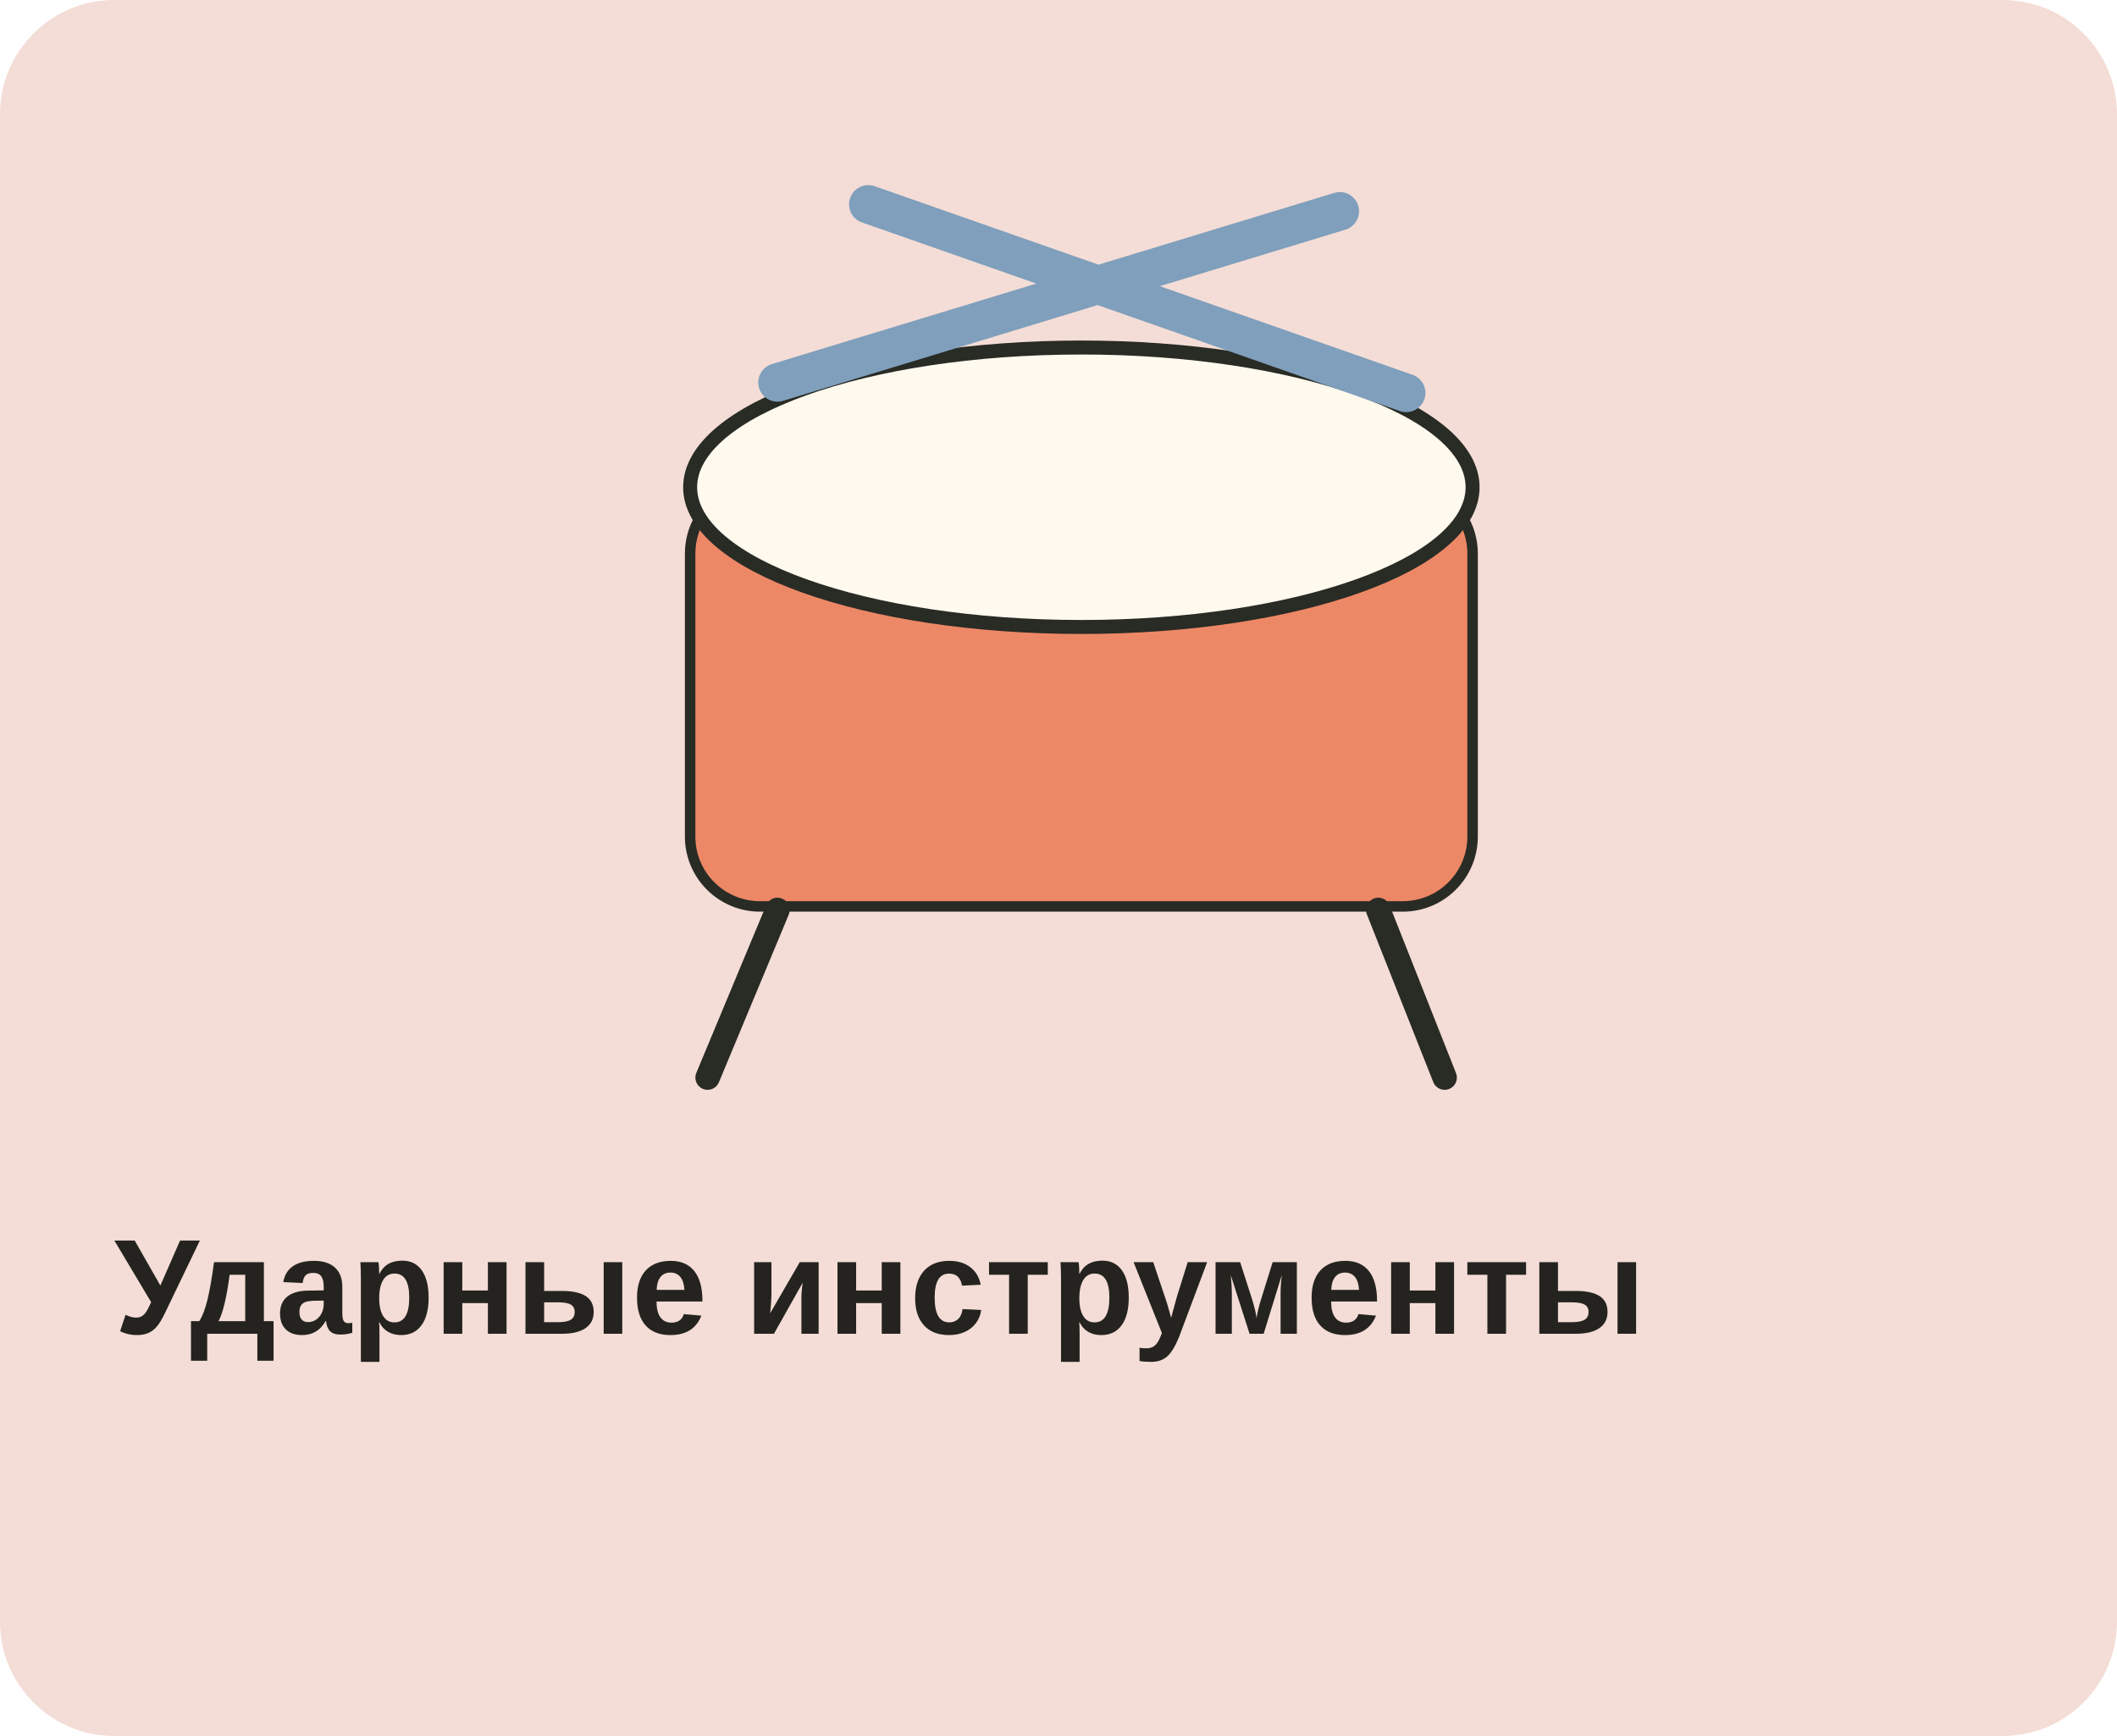
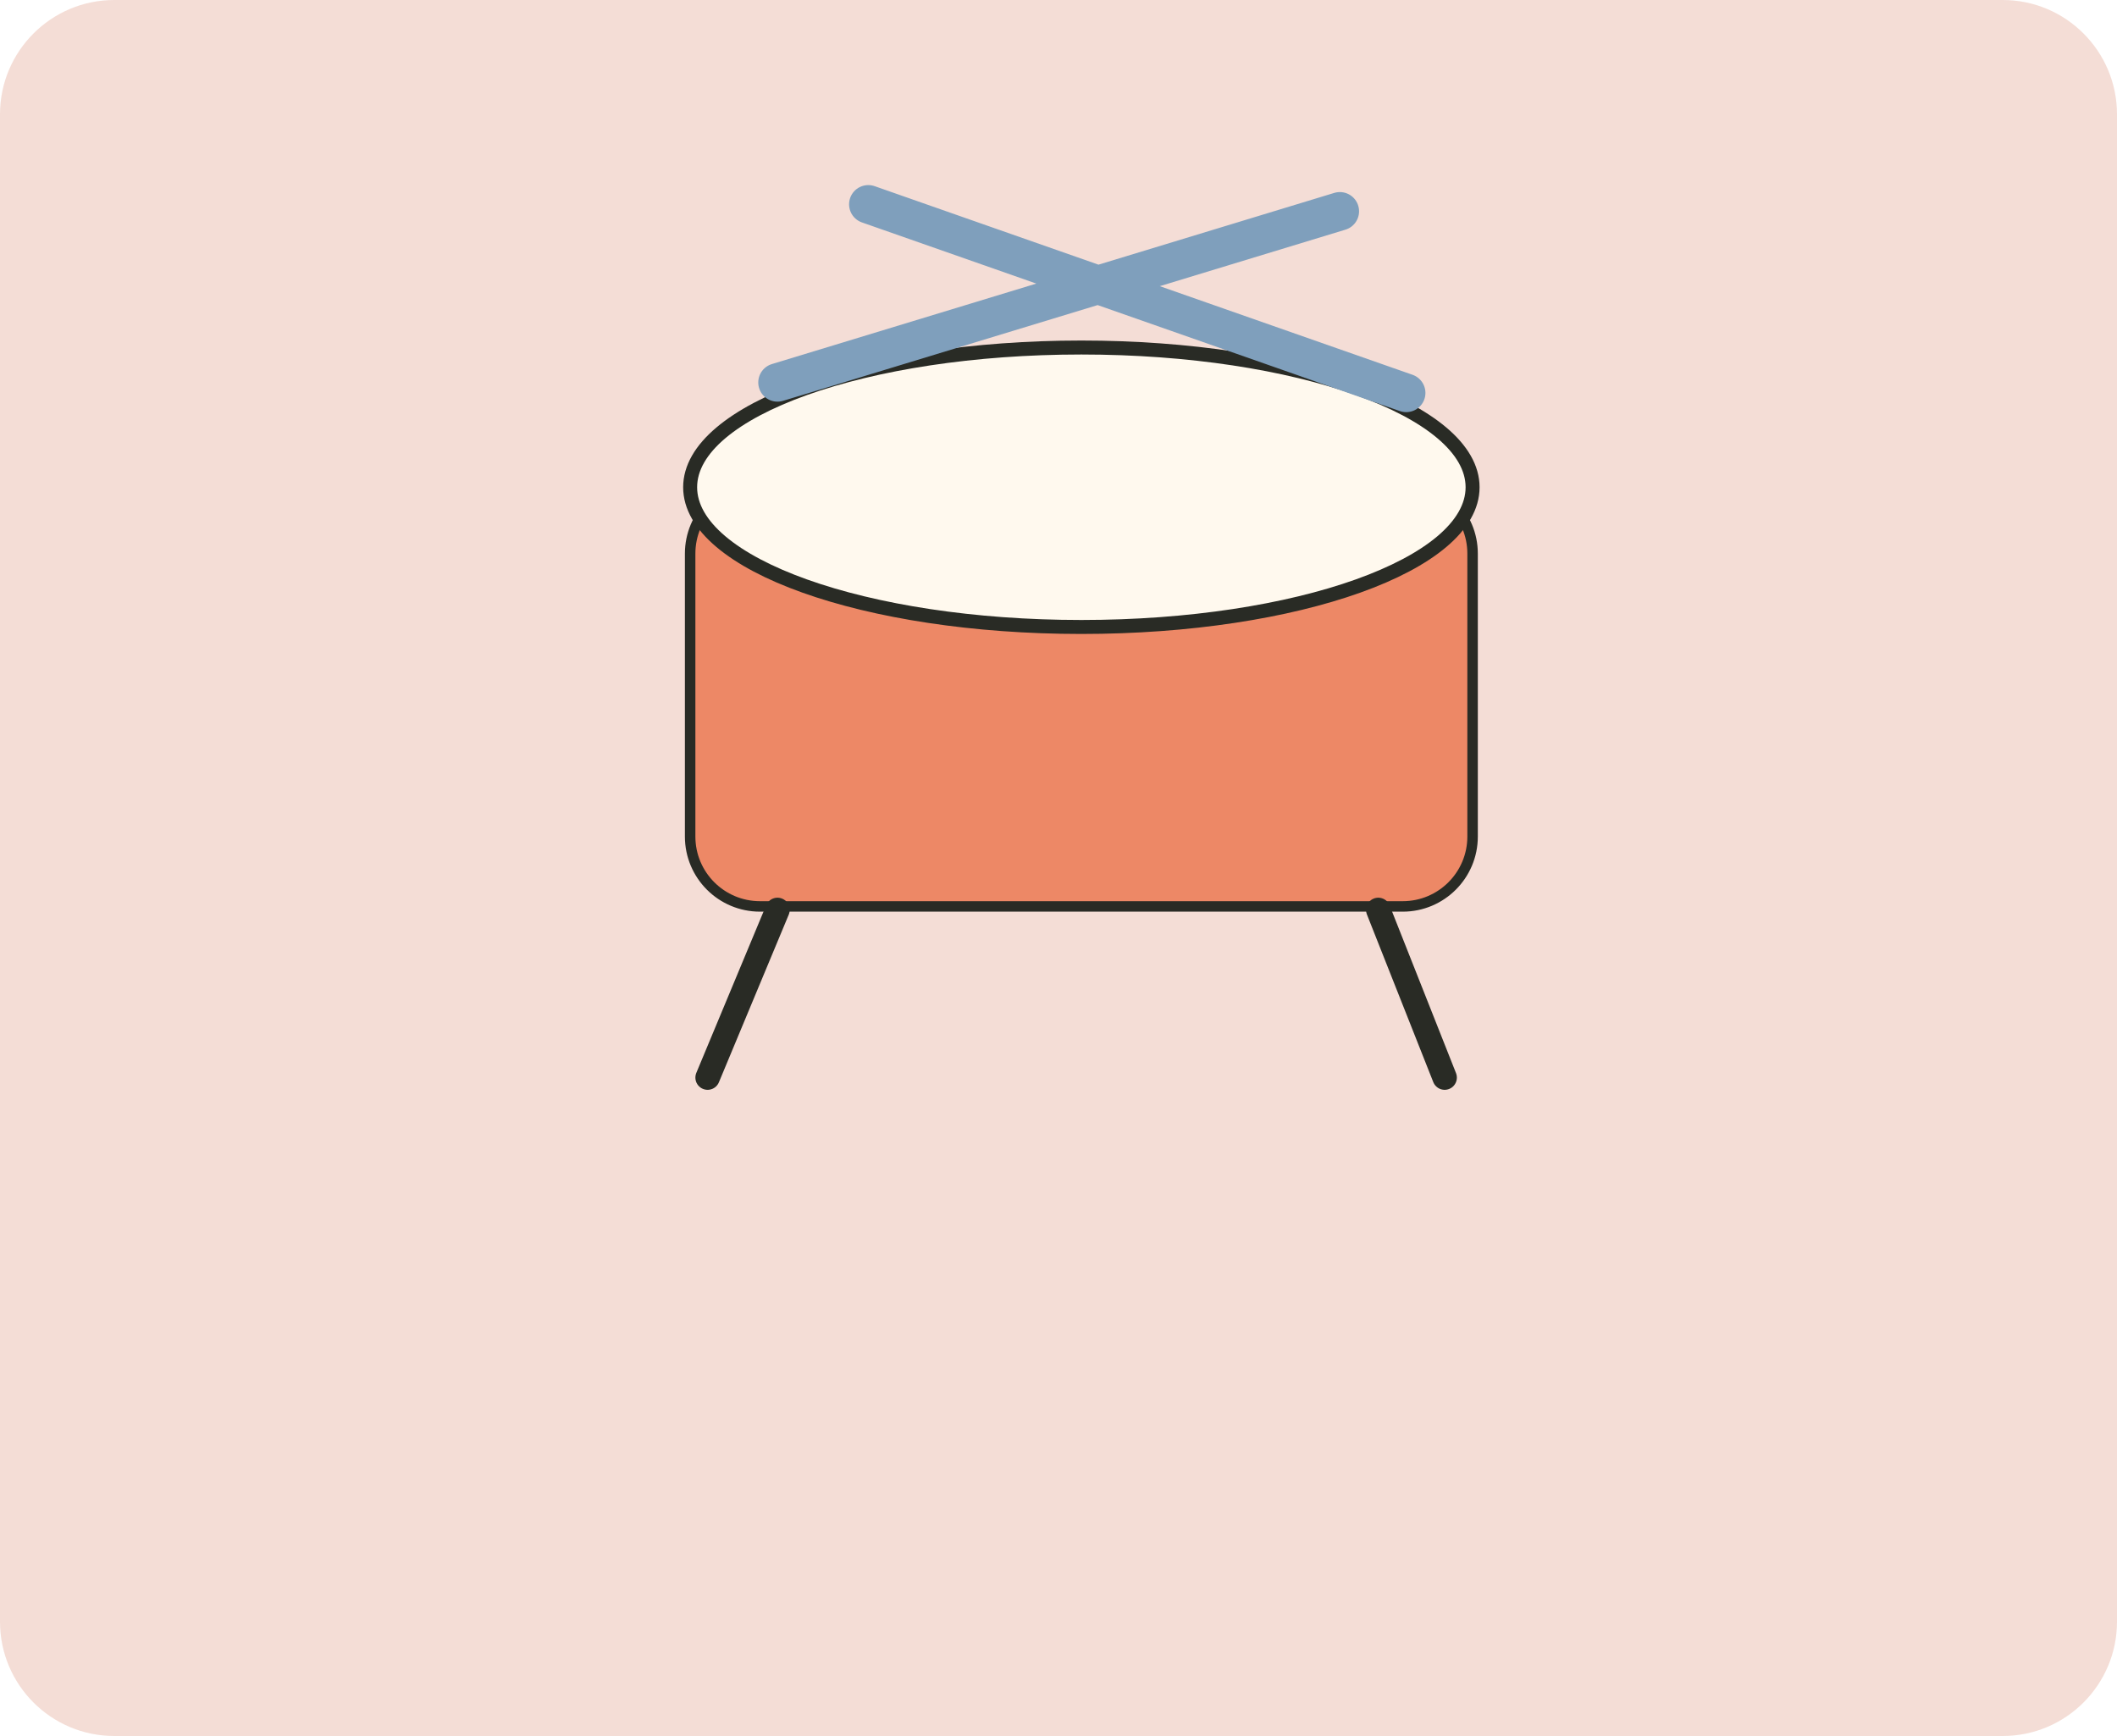
<svg xmlns="http://www.w3.org/2000/svg" width="1000" height="820" viewBox="0 0 1000 820">
  <rect width="1000" height="820" rx="54" fill="#F4DDD6" />
  <g transform="translate(260 80) scale(1.65)">
    <rect x="40" y="90" width="224" height="121" rx="20" fill="#ed8866" stroke="#292b25" stroke-width="3" />
    <ellipse cx="152" cy="91" rx="112" ry="40" fill="#fff9ee" stroke="#292b25" stroke-width="4" />
    <path d="m65 61 161-49M245 64 91 10" fill="none" stroke="#7f9fbc" stroke-width="11" stroke-linecap="round" stroke-linejoin="round" />
    <path d="M65 212 45 260m192-48 19 48" fill="none" stroke="#292b25" stroke-width="7" stroke-linecap="round" stroke-linejoin="round" />
  </g>
-   <text x="54" y="630" font-family="Arial,sans-serif" font-size="64" font-weight="700" fill="#24231f">Ударные инструменты</text>
</svg>
